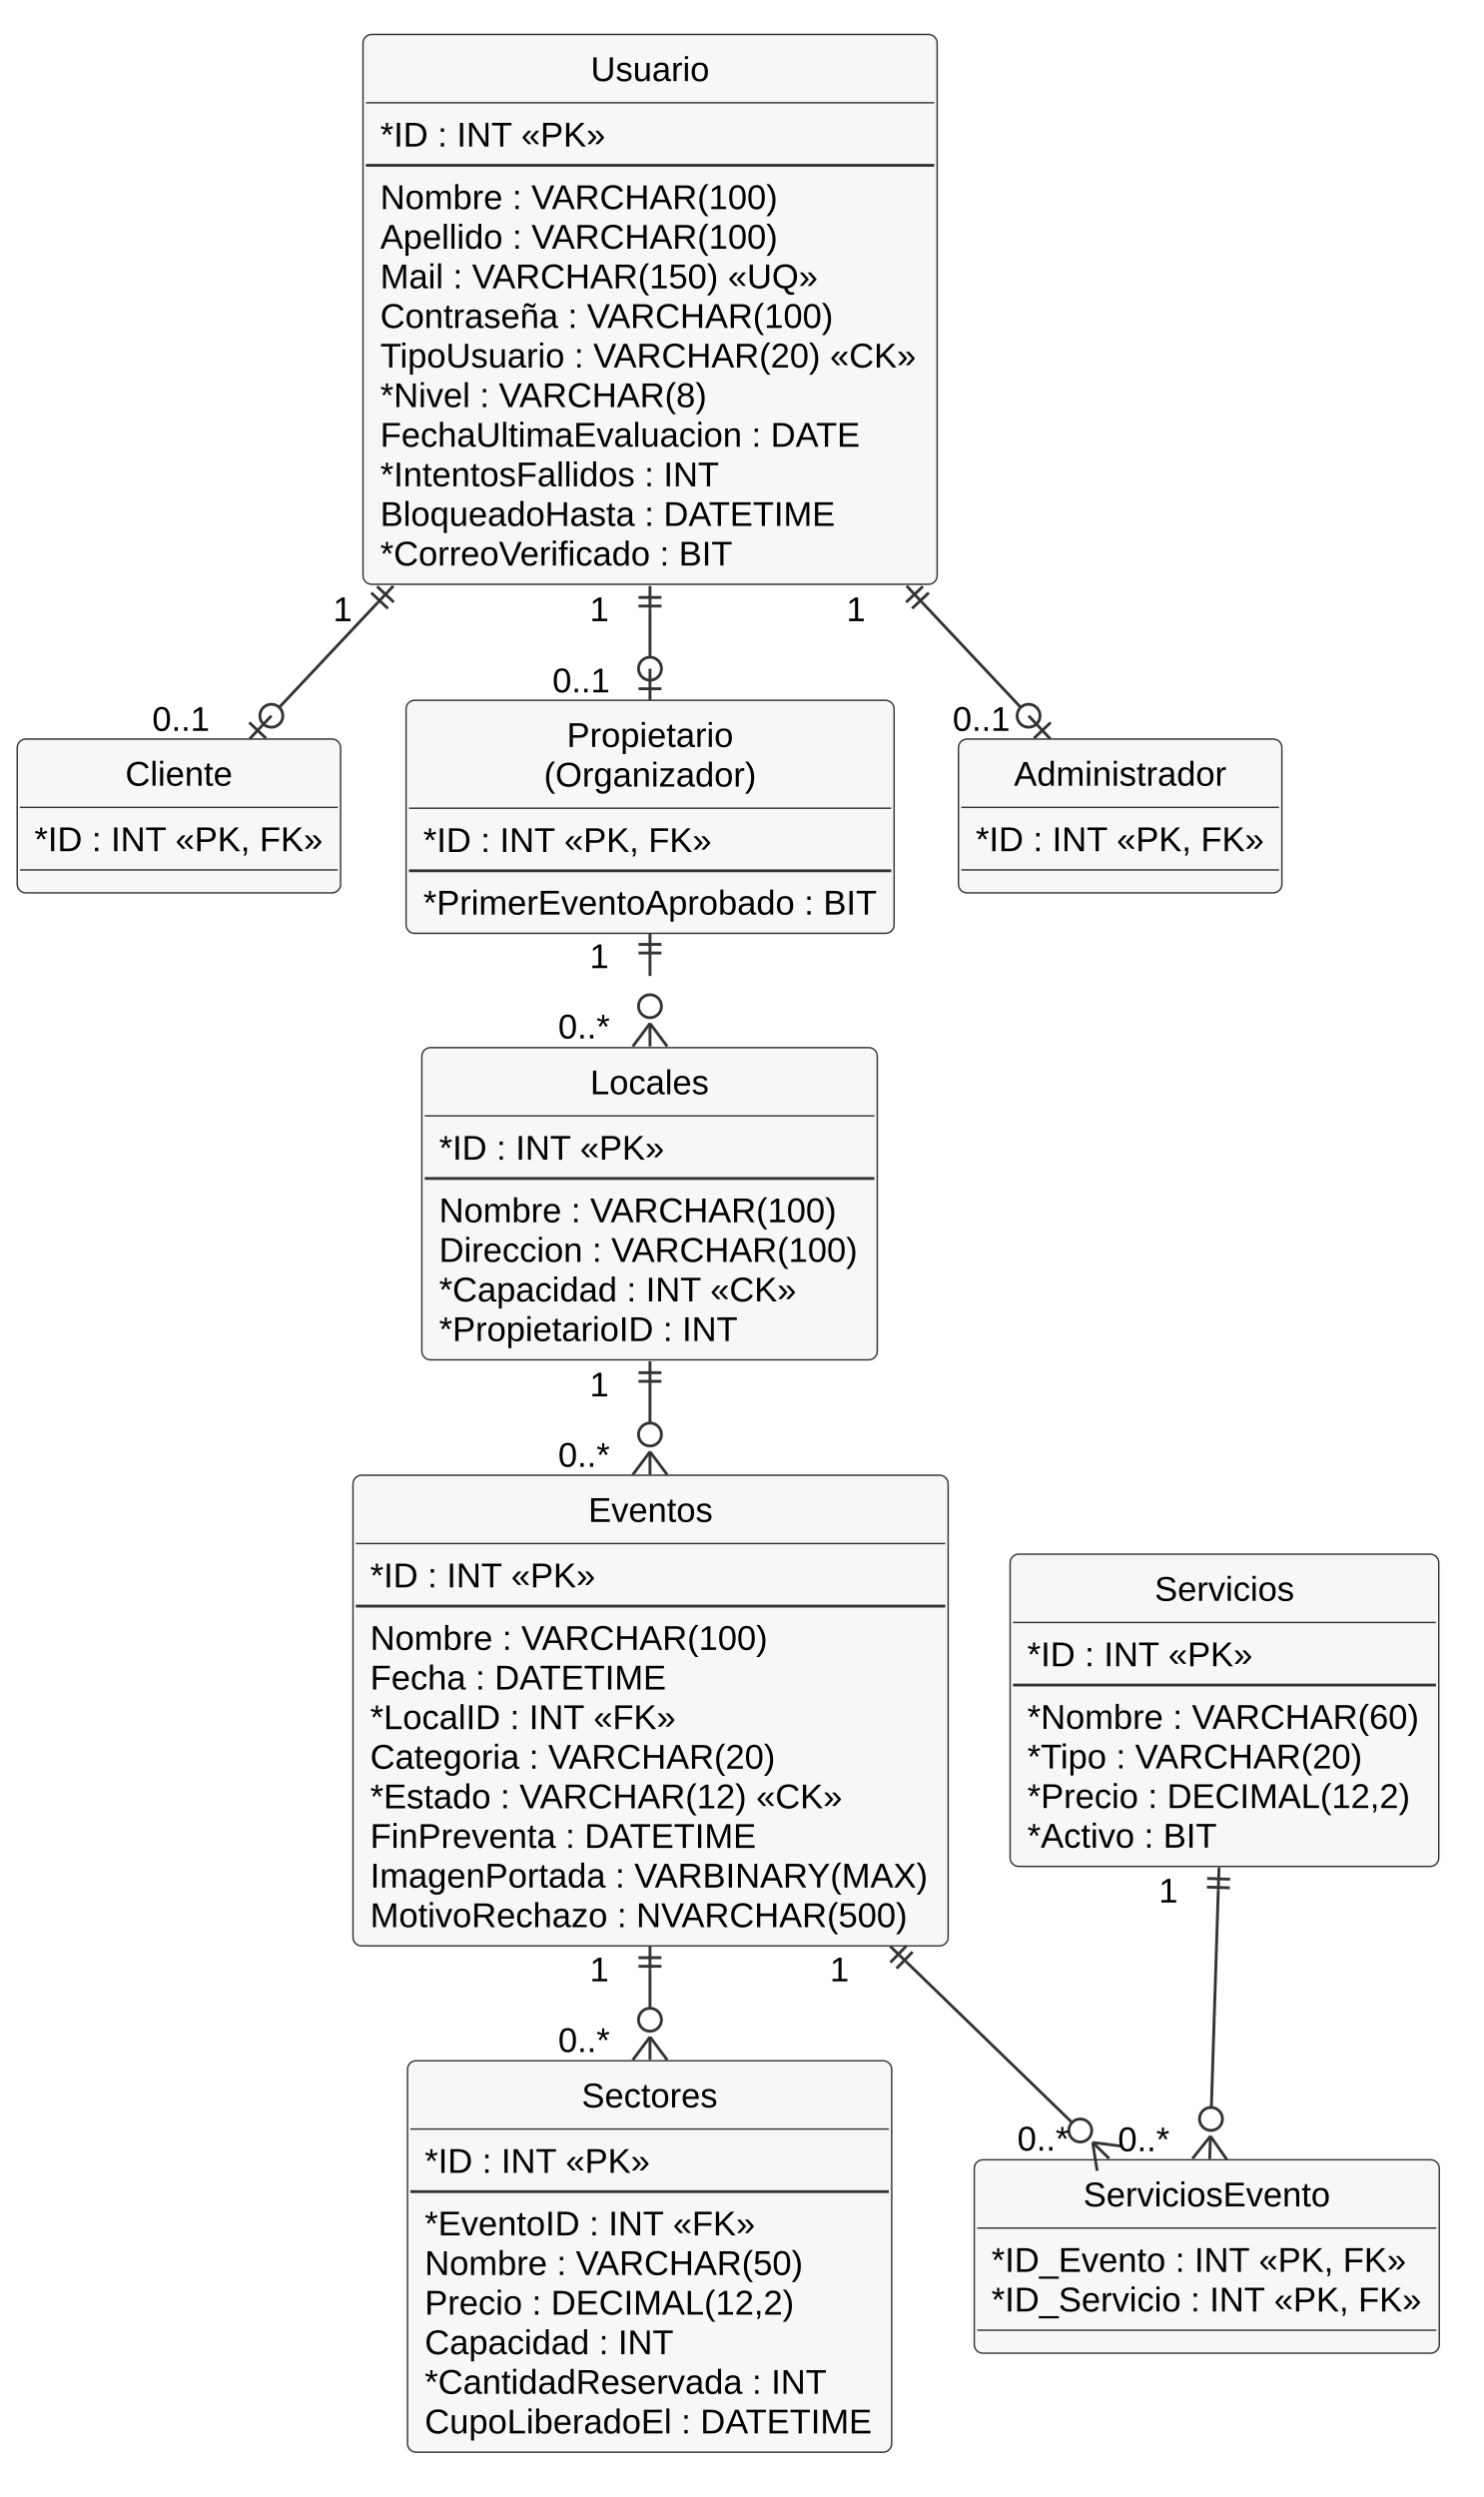
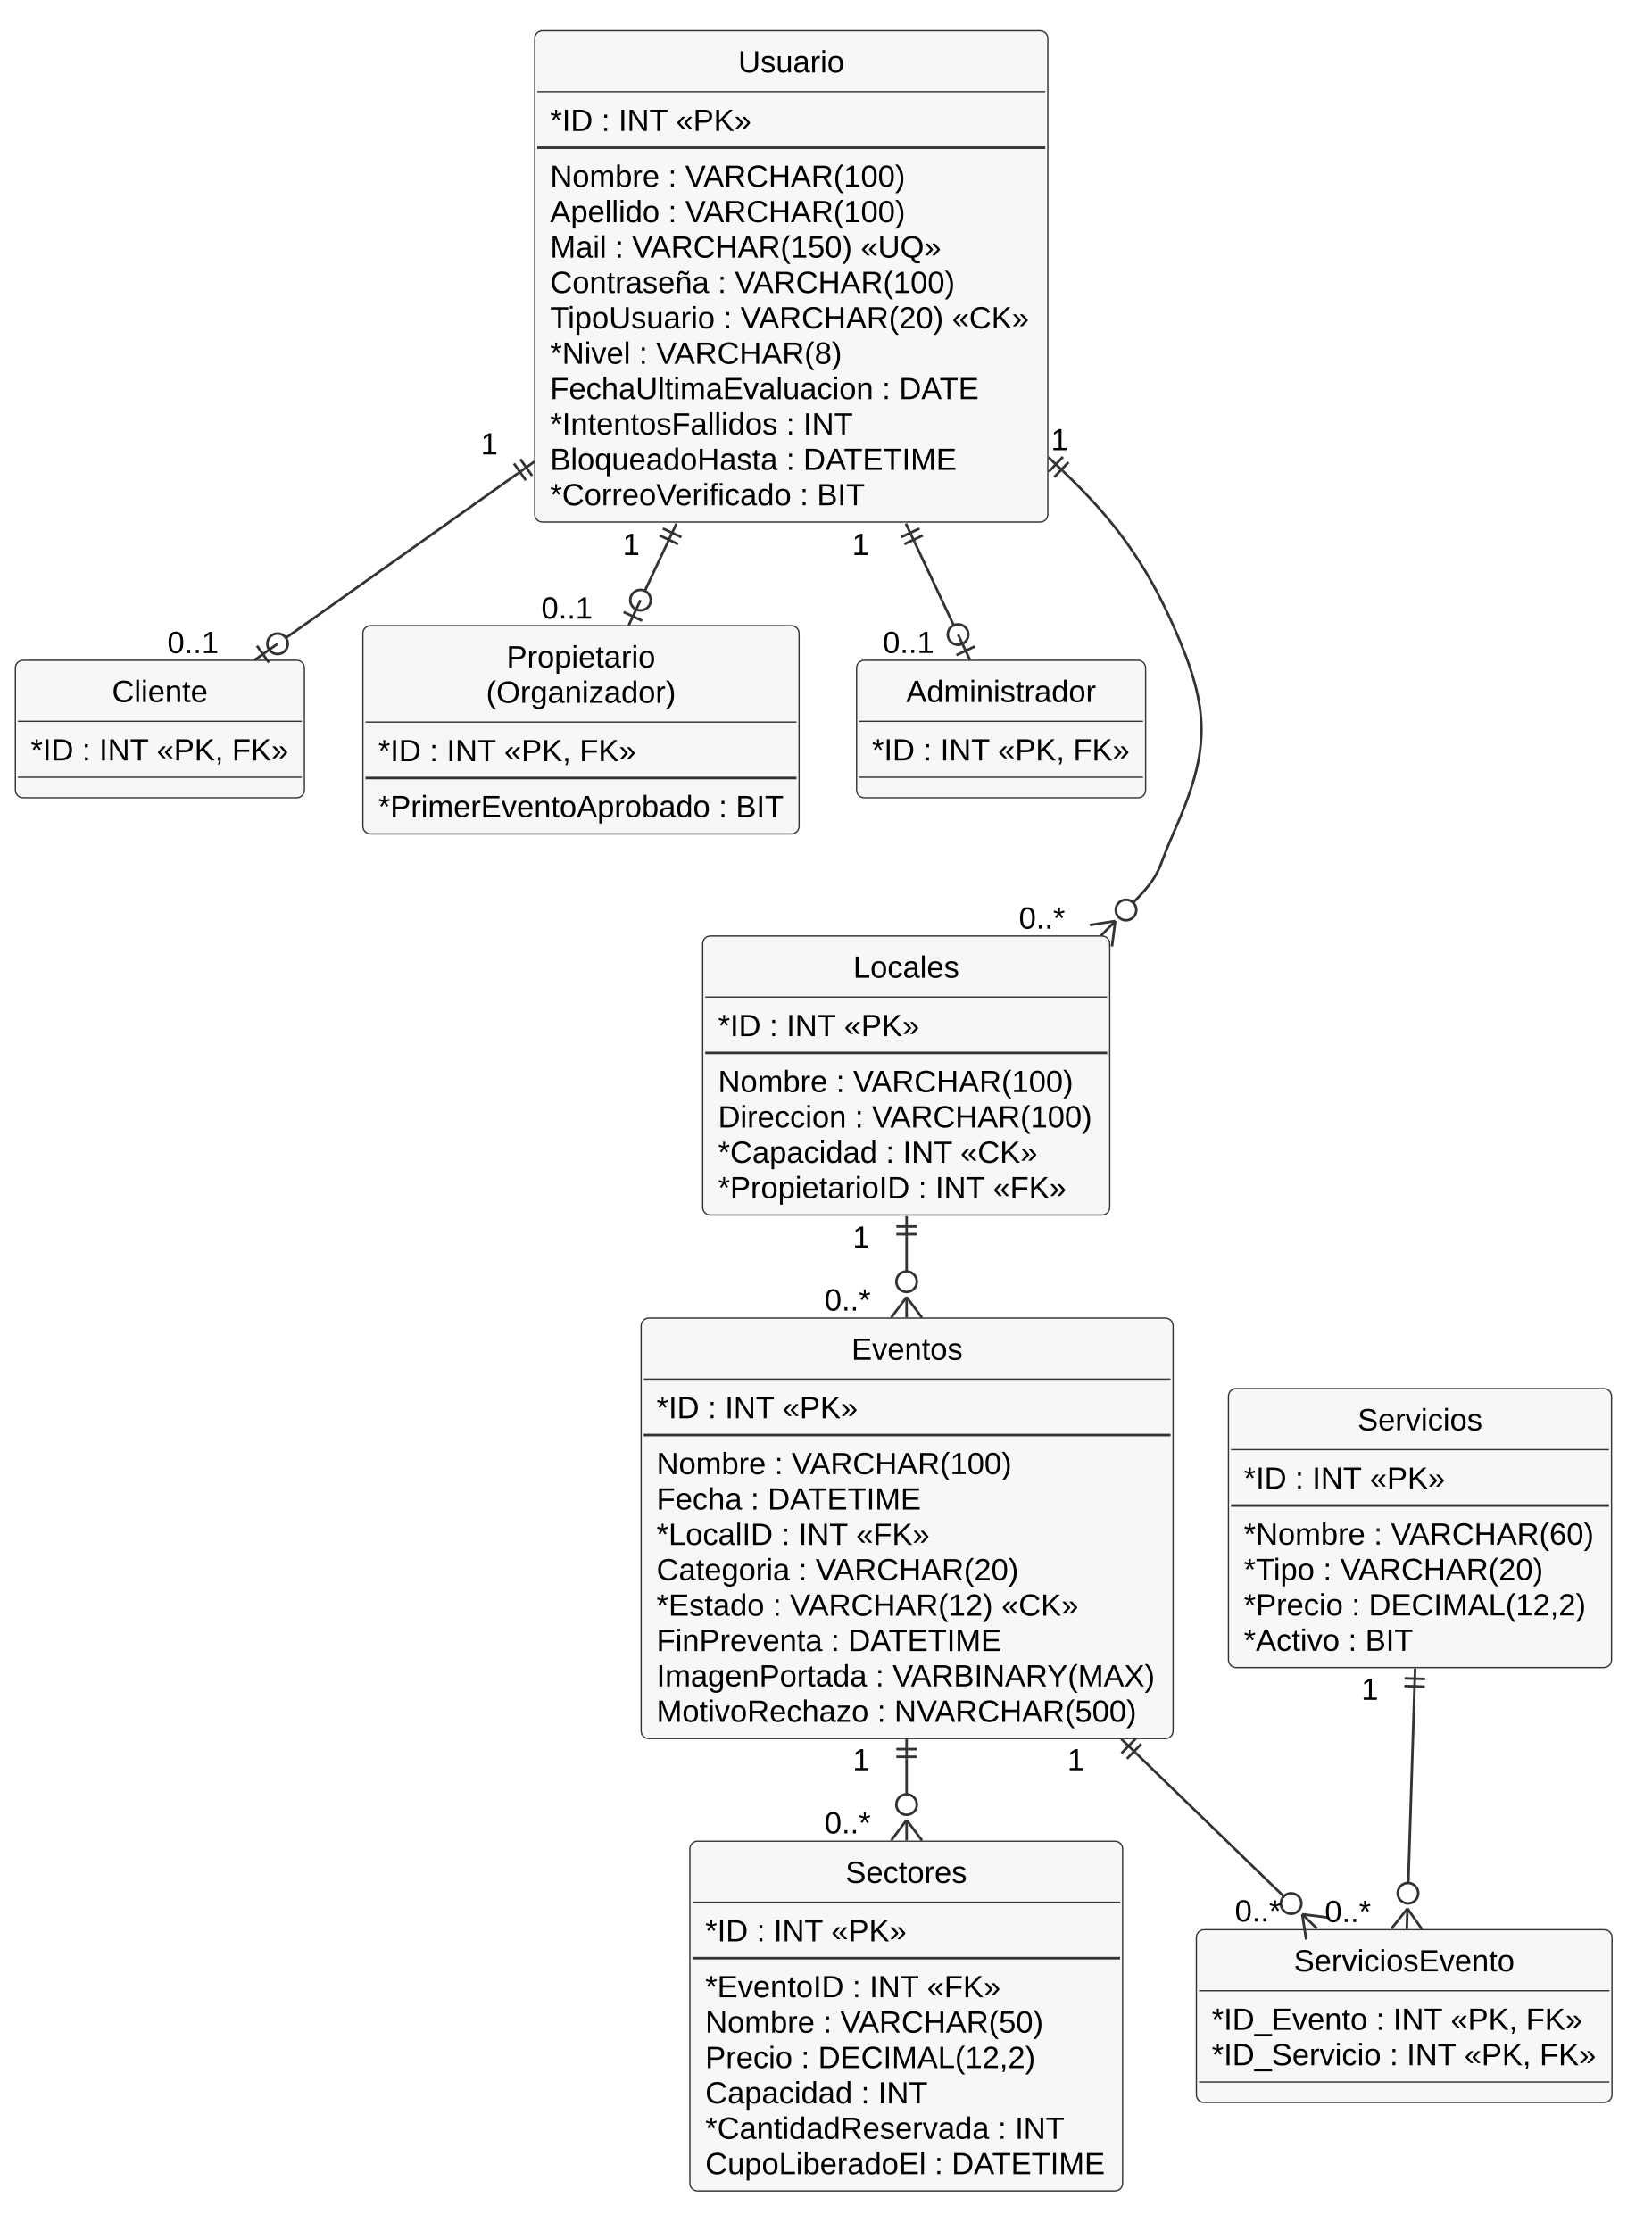
- <svg xmlns="http://www.w3.org/2000/svg" version="1.1" data-diagram-type="CLASS" style="width:517px;height:870px;background:#FFFFFF;" width="517px" height="870px" viewBox="0 0 517 870" zoomAndPan="magnify" preserveAspectRatio="none" contentStyleType="text/css">
+ <svg xmlns="http://www.w3.org/2000/svg" version="1.1" data-diagram-type="CLASS" style="width:644px;height:870px;background:#FFFFFF;" width="644px" height="870px" viewBox="0 0 644 870" zoomAndPan="magnify" preserveAspectRatio="none" contentStyleType="text/css">
  <defs />
  <g font-family="sans-serif" lengthAdjust="spacing">
-     <g class="entity" data-qualified-name="Usuario" id="ent0001" data-source-line="9">
-       <rect x="126.5" y="12" width="200.063" height="191.586" fill="#F7F7F7" style="stroke:#333;stroke-width:0.5;" rx="3" ry="3" />
-       <text x="205.856" y="28.256" fill="#000" font-size="12" textLength="41.35" font-family="Arial">Usuario</text>
-       <line x1="127.5" y1="35.799" x2="325.563" y2="35.799" style="stroke:#333;stroke-width:0.5;" />
-       <text x="132.5" y="51.055" fill="#000" font-size="12" textLength="78.691" font-family="Arial">*ID : INT «PK»</text>
-       <line x1="127.5" y1="57.598" x2="325.563" y2="57.598" style="stroke:#333;stroke-width:1;" />
-       <text x="132.5" y="72.854" fill="#000" font-size="12" textLength="139.371" font-family="Arial">Nombre : VARCHAR(100)</text>
-       <text x="132.5" y="86.652" fill="#000" font-size="12" textLength="139.389" font-family="Arial">Apellido : VARCHAR(100)</text>
-       <text x="132.5" y="100.451" fill="#000" font-size="12" textLength="153.375" font-family="Arial">Mail : VARCHAR(150) «UQ»</text>
-       <text x="132.5" y="114.25" fill="#000" font-size="12" textLength="158.73" font-family="Arial">Contraseña : VARCHAR(100)</text>
-       <text x="132.5" y="128.049" fill="#000" font-size="12" textLength="188.063" font-family="Arial">TipoUsuario : VARCHAR(20) «CK»</text>
-       <text x="132.5" y="141.848" fill="#000" font-size="12" textLength="114.686" font-family="Arial">*Nivel : VARCHAR(8)</text>
-       <text x="132.5" y="155.646" fill="#000" font-size="12" textLength="168.064" font-family="Arial">FechaUltimaEvaluacion : DATE</text>
-       <text x="132.5" y="169.445" fill="#000" font-size="12" textLength="118.049" font-family="Arial">*IntentosFallidos : INT</text>
-       <text x="132.5" y="183.244" fill="#000" font-size="12" textLength="159.404" font-family="Arial">BloqueadoHasta : DATETIME</text>
-       <text x="132.5" y="197.043" fill="#000" font-size="12" textLength="123.381" font-family="Arial">*CorreoVerificado : BIT</text>
+     <g class="entity" data-qualified-name="Usuario" id="ent0001" data-source-line="10">
+       <rect x="208.5" y="12" width="200.063" height="191.586" fill="#F7F7F7" style="stroke:#333;stroke-width:0.5;" rx="3" ry="3" />
+       <text x="287.856" y="28.256" fill="#000" font-size="12" textLength="41.35" font-family="Arial">Usuario</text>
+       <line x1="209.5" y1="35.799" x2="407.563" y2="35.799" style="stroke:#333;stroke-width:0.5;" />
+       <text x="214.5" y="51.055" fill="#000" font-size="12" textLength="78.691" font-family="Arial">*ID : INT «PK»</text>
+       <line x1="209.5" y1="57.598" x2="407.563" y2="57.598" style="stroke:#333;stroke-width:1;" />
+       <text x="214.5" y="72.854" fill="#000" font-size="12" textLength="139.371" font-family="Arial">Nombre : VARCHAR(100)</text>
+       <text x="214.5" y="86.652" fill="#000" font-size="12" textLength="139.389" font-family="Arial">Apellido : VARCHAR(100)</text>
+       <text x="214.5" y="100.451" fill="#000" font-size="12" textLength="153.375" font-family="Arial">Mail : VARCHAR(150) «UQ»</text>
+       <text x="214.5" y="114.25" fill="#000" font-size="12" textLength="158.73" font-family="Arial">Contraseña : VARCHAR(100)</text>
+       <text x="214.5" y="128.049" fill="#000" font-size="12" textLength="188.063" font-family="Arial">TipoUsuario : VARCHAR(20) «CK»</text>
+       <text x="214.5" y="141.848" fill="#000" font-size="12" textLength="114.686" font-family="Arial">*Nivel : VARCHAR(8)</text>
+       <text x="214.5" y="155.646" fill="#000" font-size="12" textLength="168.064" font-family="Arial">FechaUltimaEvaluacion : DATE</text>
+       <text x="214.5" y="169.445" fill="#000" font-size="12" textLength="118.049" font-family="Arial">*IntentosFallidos : INT</text>
+       <text x="214.5" y="183.244" fill="#000" font-size="12" textLength="159.404" font-family="Arial">BloqueadoHasta : DATETIME</text>
+       <text x="214.5" y="197.043" fill="#000" font-size="12" textLength="123.381" font-family="Arial">*CorreoVerificado : BIT</text>
    </g>
-     <g class="entity" data-qualified-name="Cliente" id="ent0002" data-source-line="23">
+     <g class="entity" data-qualified-name="Cliente" id="ent0002" data-source-line="24">
      <rect x="6" y="257.5" width="112.693" height="53.598" fill="#F7F7F7" style="stroke:#333;stroke-width:0.5;" rx="3" ry="3" />
      <text x="43.67" y="273.756" fill="#000" font-size="12" textLength="37.354" font-family="Arial">Cliente</text>
      <line x1="7" y1="281.299" x2="117.693" y2="281.299" style="stroke:#333;stroke-width:0.5;" />
      <text x="12" y="296.555" fill="#000" font-size="12" textLength="100.693" font-family="Arial">*ID : INT «PK, FK»</text>
      <line x1="7" y1="303.098" x2="117.693" y2="303.098" style="stroke:#333;stroke-width:0.5;" />
    </g>
-     <g class="entity" data-qualified-name="Propietario" id="ent0003" data-source-line="26">
+     <g class="entity" data-qualified-name="Propietario" id="ent0003" data-source-line="27">
      <rect x="141.5" y="244" width="170.074" height="81.195" fill="#F7F7F7" style="stroke:#333;stroke-width:0.5;" rx="3" ry="3" />
      <text x="197.521" y="260.256" fill="#000" font-size="12" textLength="58.031" font-family="Arial">Propietario</text>
      <text x="189.523" y="274.055" fill="#000" font-size="12" textLength="74.027" font-family="Arial">(Organizador)</text>
      <line x1="142.5" y1="281.598" x2="310.574" y2="281.598" style="stroke:#333;stroke-width:0.5;" />
      <text x="147.5" y="296.854" fill="#000" font-size="12" textLength="100.693" font-family="Arial">*ID : INT «PK, FK»</text>
      <line x1="142.5" y1="303.396" x2="310.574" y2="303.396" style="stroke:#333;stroke-width:1;" />
      <text x="147.5" y="318.652" fill="#000" font-size="12" textLength="158.074" font-family="Arial">*PrimerEventoAprobado : BIT</text>
    </g>
-     <g class="entity" data-qualified-name="Administrador" id="ent0004" data-source-line="31">
+     <g class="entity" data-qualified-name="Administrador" id="ent0004" data-source-line="32">
      <rect x="334" y="257.5" width="112.693" height="53.598" fill="#F7F7F7" style="stroke:#333;stroke-width:0.5;" rx="3" ry="3" />
      <text x="353.333" y="273.756" fill="#000" font-size="12" textLength="74.027" font-family="Arial">Administrador</text>
      <line x1="335" y1="281.299" x2="445.693" y2="281.299" style="stroke:#333;stroke-width:0.5;" />
      <text x="340" y="296.555" fill="#000" font-size="12" textLength="100.693" font-family="Arial">*ID : INT «PK, FK»</text>
      <line x1="335" y1="303.098" x2="445.693" y2="303.098" style="stroke:#333;stroke-width:0.5;" />
    </g>
-     <g class="entity" data-qualified-name="Locales" id="ent0005" data-source-line="34">
-       <rect x="147" y="365" width="158.707" height="108.793" fill="#F7F7F7" style="stroke:#333;stroke-width:0.5;" rx="3" ry="3" />
-       <text x="205.673" y="381.256" fill="#000" font-size="12" textLength="41.361" font-family="Arial">Locales</text>
-       <line x1="148" y1="388.799" x2="304.707" y2="388.799" style="stroke:#333;stroke-width:0.5;" />
-       <text x="153" y="404.055" fill="#000" font-size="12" textLength="78.691" font-family="Arial">*ID : INT «PK»</text>
-       <line x1="148" y1="410.598" x2="304.707" y2="410.598" style="stroke:#333;stroke-width:1;" />
-       <text x="153" y="425.854" fill="#000" font-size="12" textLength="139.371" font-family="Arial">Nombre : VARCHAR(100)</text>
-       <text x="153" y="439.652" fill="#000" font-size="12" textLength="146.707" font-family="Arial">Direccion : VARCHAR(100)</text>
-       <text x="153" y="453.451" fill="#000" font-size="12" textLength="124.729" font-family="Arial">*Capacidad : INT «CK»</text>
-       <text x="153" y="467.25" fill="#000" font-size="12" textLength="104.033" font-family="Arial">*PropietarioID : INT</text>
+     <g class="entity" data-qualified-name="Locales" id="ent0005" data-source-line="35">
+       <rect x="274" y="365" width="158.707" height="108.793" fill="#F7F7F7" style="stroke:#333;stroke-width:0.5;" rx="3" ry="3" />
+       <text x="332.673" y="381.256" fill="#000" font-size="12" textLength="41.361" font-family="Arial">Locales</text>
+       <line x1="275" y1="388.799" x2="431.707" y2="388.799" style="stroke:#333;stroke-width:0.5;" />
+       <text x="280" y="404.055" fill="#000" font-size="12" textLength="78.691" font-family="Arial">*ID : INT «PK»</text>
+       <line x1="275" y1="410.598" x2="431.707" y2="410.598" style="stroke:#333;stroke-width:1;" />
+       <text x="280" y="425.854" fill="#000" font-size="12" textLength="139.371" font-family="Arial">Nombre : VARCHAR(100)</text>
+       <text x="280" y="439.652" fill="#000" font-size="12" textLength="146.707" font-family="Arial">Direccion : VARCHAR(100)</text>
+       <text x="280" y="453.451" fill="#000" font-size="12" textLength="124.729" font-family="Arial">*Capacidad : INT «CK»</text>
+       <text x="280" y="467.25" fill="#000" font-size="12" textLength="136.049" font-family="Arial">*PropietarioID : INT «FK»</text>
    </g>
-     <g class="entity" data-qualified-name="Eventos" id="ent0006" data-source-line="42">
-       <rect x="123" y="514" width="207.404" height="163.988" fill="#F7F7F7" style="stroke:#333;stroke-width:0.5;" rx="3" ry="3" />
-       <text x="205.022" y="530.256" fill="#000" font-size="12" textLength="43.359" font-family="Arial">Eventos</text>
-       <line x1="124" y1="537.799" x2="329.404" y2="537.799" style="stroke:#333;stroke-width:0.5;" />
-       <text x="129" y="553.055" fill="#000" font-size="12" textLength="78.691" font-family="Arial">*ID : INT «PK»</text>
-       <line x1="124" y1="559.598" x2="329.404" y2="559.598" style="stroke:#333;stroke-width:1;" />
-       <text x="129" y="574.854" fill="#000" font-size="12" textLength="139.371" font-family="Arial">Nombre : VARCHAR(100)</text>
-       <text x="129" y="588.652" fill="#000" font-size="12" textLength="104.021" font-family="Arial">Fecha : DATETIME</text>
-       <text x="129" y="602.451" fill="#000" font-size="12" textLength="106.705" font-family="Arial">*LocalID : INT «FK»</text>
-       <text x="129" y="616.25" fill="#000" font-size="12" textLength="142.049" font-family="Arial">Categoria : VARCHAR(20)</text>
-       <text x="129" y="630.049" fill="#000" font-size="12" textLength="165.398" font-family="Arial">*Estado : VARCHAR(12) «CK»</text>
-       <text x="129" y="643.848" fill="#000" font-size="12" textLength="135.369" font-family="Arial">FinPreventa : DATETIME</text>
-       <text x="129" y="657.646" fill="#000" font-size="12" textLength="195.404" font-family="Arial">ImagenPortada : VARBINARY(MAX)</text>
-       <text x="129" y="671.445" fill="#000" font-size="12" textLength="188.063" font-family="Arial">MotivoRechazo : NVARCHAR(500)</text>
+     <g class="entity" data-qualified-name="Eventos" id="ent0006" data-source-line="43">
+       <rect x="250" y="514" width="207.404" height="163.988" fill="#F7F7F7" style="stroke:#333;stroke-width:0.5;" rx="3" ry="3" />
+       <text x="332.022" y="530.256" fill="#000" font-size="12" textLength="43.359" font-family="Arial">Eventos</text>
+       <line x1="251" y1="537.799" x2="456.404" y2="537.799" style="stroke:#333;stroke-width:0.5;" />
+       <text x="256" y="553.055" fill="#000" font-size="12" textLength="78.691" font-family="Arial">*ID : INT «PK»</text>
+       <line x1="251" y1="559.598" x2="456.404" y2="559.598" style="stroke:#333;stroke-width:1;" />
+       <text x="256" y="574.854" fill="#000" font-size="12" textLength="139.371" font-family="Arial">Nombre : VARCHAR(100)</text>
+       <text x="256" y="588.652" fill="#000" font-size="12" textLength="104.021" font-family="Arial">Fecha : DATETIME</text>
+       <text x="256" y="602.451" fill="#000" font-size="12" textLength="106.705" font-family="Arial">*LocalID : INT «FK»</text>
+       <text x="256" y="616.25" fill="#000" font-size="12" textLength="142.049" font-family="Arial">Categoria : VARCHAR(20)</text>
+       <text x="256" y="630.049" fill="#000" font-size="12" textLength="165.398" font-family="Arial">*Estado : VARCHAR(12) «CK»</text>
+       <text x="256" y="643.848" fill="#000" font-size="12" textLength="135.369" font-family="Arial">FinPreventa : DATETIME</text>
+       <text x="256" y="657.646" fill="#000" font-size="12" textLength="195.404" font-family="Arial">ImagenPortada : VARBINARY(MAX)</text>
+       <text x="256" y="671.445" fill="#000" font-size="12" textLength="188.063" font-family="Arial">MotivoRechazo : NVARCHAR(500)</text>
    </g>
-     <g class="entity" data-qualified-name="Sectores" id="ent0007" data-source-line="54">
-       <rect x="142" y="718" width="168.732" height="136.391" fill="#F7F7F7" style="stroke:#333;stroke-width:0.5;" rx="3" ry="3" />
-       <text x="202.688" y="734.256" fill="#000" font-size="12" textLength="47.355" font-family="Arial">Sectores</text>
-       <line x1="143" y1="741.799" x2="309.732" y2="741.799" style="stroke:#333;stroke-width:0.5;" />
-       <text x="148" y="757.055" fill="#000" font-size="12" textLength="78.691" font-family="Arial">*ID : INT «PK»</text>
-       <line x1="143" y1="763.598" x2="309.732" y2="763.598" style="stroke:#333;stroke-width:1;" />
-       <text x="148" y="778.854" fill="#000" font-size="12" textLength="115.377" font-family="Arial">*EventoID : INT «FK»</text>
-       <text x="148" y="792.652" fill="#000" font-size="12" textLength="132.697" font-family="Arial">Nombre : VARCHAR(50)</text>
-       <text x="148" y="806.451" fill="#000" font-size="12" textLength="128.707" font-family="Arial">Precio : DECIMAL(12,2)</text>
-       <text x="148" y="820.25" fill="#000" font-size="12" textLength="86.707" font-family="Arial">Capacidad : INT</text>
-       <text x="148" y="834.049" fill="#000" font-size="12" textLength="140.068" font-family="Arial">*CantidadReservada : INT</text>
-       <text x="148" y="847.848" fill="#000" font-size="12" textLength="156.732" font-family="Arial">CupoLiberadoEl : DATETIME</text>
+     <g class="entity" data-qualified-name="Sectores" id="ent0007" data-source-line="55">
+       <rect x="269" y="718" width="168.732" height="136.391" fill="#F7F7F7" style="stroke:#333;stroke-width:0.5;" rx="3" ry="3" />
+       <text x="329.688" y="734.256" fill="#000" font-size="12" textLength="47.355" font-family="Arial">Sectores</text>
+       <line x1="270" y1="741.799" x2="436.732" y2="741.799" style="stroke:#333;stroke-width:0.5;" />
+       <text x="275" y="757.055" fill="#000" font-size="12" textLength="78.691" font-family="Arial">*ID : INT «PK»</text>
+       <line x1="270" y1="763.598" x2="436.732" y2="763.598" style="stroke:#333;stroke-width:1;" />
+       <text x="275" y="778.854" fill="#000" font-size="12" textLength="115.377" font-family="Arial">*EventoID : INT «FK»</text>
+       <text x="275" y="792.652" fill="#000" font-size="12" textLength="132.697" font-family="Arial">Nombre : VARCHAR(50)</text>
+       <text x="275" y="806.451" fill="#000" font-size="12" textLength="128.707" font-family="Arial">Precio : DECIMAL(12,2)</text>
+       <text x="275" y="820.25" fill="#000" font-size="12" textLength="86.707" font-family="Arial">Capacidad : INT</text>
+       <text x="275" y="834.049" fill="#000" font-size="12" textLength="140.068" font-family="Arial">*CantidadReservada : INT</text>
+       <text x="275" y="847.848" fill="#000" font-size="12" textLength="156.732" font-family="Arial">CupoLiberadoEl : DATETIME</text>
    </g>
-     <g class="entity" data-qualified-name="Servicios" id="ent0008" data-source-line="64">
-       <rect x="352" y="541.5" width="149.367" height="108.793" fill="#F7F7F7" style="stroke:#333;stroke-width:0.5;" rx="3" ry="3" />
-       <text x="402.344" y="557.756" fill="#000" font-size="12" textLength="48.68" font-family="Arial">Servicios</text>
-       <line x1="353" y1="565.299" x2="500.367" y2="565.299" style="stroke:#333;stroke-width:0.5;" />
-       <text x="358" y="580.555" fill="#000" font-size="12" textLength="78.691" font-family="Arial">*ID : INT «PK»</text>
-       <line x1="353" y1="587.098" x2="500.367" y2="587.098" style="stroke:#333;stroke-width:1;" />
-       <text x="358" y="602.354" fill="#000" font-size="12" textLength="137.367" font-family="Arial">*Nombre : VARCHAR(60)</text>
-       <text x="358" y="616.152" fill="#000" font-size="12" textLength="118.031" font-family="Arial">*Tipo : VARCHAR(20)</text>
-       <text x="358" y="629.951" fill="#000" font-size="12" textLength="133.377" font-family="Arial">*Precio : DECIMAL(12,2)</text>
-       <text x="358" y="643.75" fill="#000" font-size="12" textLength="66.018" font-family="Arial">*Activo : BIT</text>
+     <g class="entity" data-qualified-name="Servicios" id="ent0008" data-source-line="65">
+       <rect x="479" y="541.5" width="149.367" height="108.793" fill="#F7F7F7" style="stroke:#333;stroke-width:0.5;" rx="3" ry="3" />
+       <text x="529.344" y="557.756" fill="#000" font-size="12" textLength="48.68" font-family="Arial">Servicios</text>
+       <line x1="480" y1="565.299" x2="627.367" y2="565.299" style="stroke:#333;stroke-width:0.5;" />
+       <text x="485" y="580.555" fill="#000" font-size="12" textLength="78.691" font-family="Arial">*ID : INT «PK»</text>
+       <line x1="480" y1="587.098" x2="627.367" y2="587.098" style="stroke:#333;stroke-width:1;" />
+       <text x="485" y="602.354" fill="#000" font-size="12" textLength="137.367" font-family="Arial">*Nombre : VARCHAR(60)</text>
+       <text x="485" y="616.152" fill="#000" font-size="12" textLength="118.031" font-family="Arial">*Tipo : VARCHAR(20)</text>
+       <text x="485" y="629.951" fill="#000" font-size="12" textLength="133.377" font-family="Arial">*Precio : DECIMAL(12,2)</text>
+       <text x="485" y="643.75" fill="#000" font-size="12" textLength="66.018" font-family="Arial">*Activo : BIT</text>
    </g>
-     <g class="entity" data-qualified-name="ServiciosEvento" id="ent0009" data-source-line="72">
-       <rect x="339.5" y="752.5" width="162.047" height="67.396" fill="#F7F7F7" style="stroke:#333;stroke-width:0.5;" rx="3" ry="3" />
-       <text x="377.504" y="768.756" fill="#000" font-size="12" textLength="86.039" font-family="Arial">ServiciosEvento</text>
-       <line x1="340.5" y1="776.299" x2="500.547" y2="776.299" style="stroke:#333;stroke-width:0.5;" />
-       <text x="345.5" y="791.555" fill="#000" font-size="12" textLength="144.727" font-family="Arial">*ID_Evento : INT «PK, FK»</text>
-       <text x="345.5" y="805.354" fill="#000" font-size="12" textLength="150.047" font-family="Arial">*ID_Servicio : INT «PK, FK»</text>
-       <line x1="340.5" y1="811.896" x2="500.547" y2="811.896" style="stroke:#333;stroke-width:0.5;" />
+     <g class="entity" data-qualified-name="ServiciosEvento" id="ent0009" data-source-line="73">
+       <rect x="466.5" y="752.5" width="162.047" height="67.396" fill="#F7F7F7" style="stroke:#333;stroke-width:0.5;" rx="3" ry="3" />
+       <text x="504.504" y="768.756" fill="#000" font-size="12" textLength="86.039" font-family="Arial">ServiciosEvento</text>
+       <line x1="467.5" y1="776.299" x2="627.547" y2="776.299" style="stroke:#333;stroke-width:0.5;" />
+       <text x="472.5" y="791.555" fill="#000" font-size="12" textLength="144.727" font-family="Arial">*ID_Evento : INT «PK, FK»</text>
+       <text x="472.5" y="805.354" fill="#000" font-size="12" textLength="150.047" font-family="Arial">*ID_Servicio : INT «PK, FK»</text>
+       <line x1="467.5" y1="811.896" x2="627.547" y2="811.896" style="stroke:#333;stroke-width:0.5;" />
    </g>
    <g class="link" data-entity-1="ent0001" data-entity-2="ent0002" id="lnk10" data-link-type="association">
-       <line x1="131.408" y1="204.34" x2="137.237" y2="209.819" style="stroke:#333;stroke-width:1;" />
-       <line x1="129.353" y1="206.526" x2="135.183" y2="212.005" style="stroke:#333;stroke-width:1;" />
-       <line x1="131.583" y1="209.994" x2="137.062" y2="204.164" style="stroke:#333;stroke-width:1;" />
-       <line x1="94.567" y1="249.38" x2="87.034" y2="257.395" style="stroke:#333;stroke-width:1;" />
-       <ellipse cx="94.567" cy="249.38" rx="4" ry="4" fill="none" style="stroke:#333;stroke-width:1;" />
-       <line x1="92.688" y1="257.22" x2="86.858" y2="251.741" style="stroke:#333;stroke-width:1;" />
-       <path d="M131.583,209.994 C113.144,229.613 110.963,231.934 97.306,246.465" style="stroke:#333;stroke-width:1;" fill="none" />
-       <text x="53.034" y="254.651" fill="#000" font-size="12" textLength="33.352" font-family="Arial">0..1    </text>
-       <text x="116.062" y="216.42" fill="#000" font-size="12" textLength="20.01" font-family="Arial">1    </text>
+       <line x1="202.866" y1="179.028" x2="207.494" y2="185.553" style="stroke:#333;stroke-width:1;" />
+       <line x1="200.419" y1="180.763" x2="205.047" y2="187.288" style="stroke:#333;stroke-width:1;" />
+       <line x1="201.917" y1="184.604" x2="208.442" y2="179.976" style="stroke:#333;stroke-width:1;" />
+       <line x1="108.234" y1="251.058" x2="99.262" y2="257.423" style="stroke:#333;stroke-width:1;" />
+       <ellipse cx="108.234" cy="251.058" rx="4" ry="4" fill="none" style="stroke:#333;stroke-width:1;" />
+       <line x1="104.839" y1="258.371" x2="100.21" y2="251.846" style="stroke:#333;stroke-width:1;" />
+       <path d="M201.917,184.604 C163.341,211.968 140.404,228.239 111.497,248.744" style="stroke:#333;stroke-width:1;" fill="none" />
+       <text x="65.262" y="254.679" fill="#000" font-size="12" textLength="33.352" font-family="Arial">0..1    </text>
+       <text x="187.442" y="177.232" fill="#000" font-size="12" textLength="20.01" font-family="Arial">1    </text>
    </g>
    <g class="link" data-entity-1="ent0001" data-entity-2="ent0003" id="lnk11" data-link-type="association">
-       <line x1="222.5" y1="208.164" x2="230.5" y2="208.164" style="stroke:#333;stroke-width:1;" />
-       <line x1="222.5" y1="211.164" x2="230.5" y2="211.164" style="stroke:#333;stroke-width:1;" />
-       <line x1="226.5" y1="212.164" x2="226.5" y2="204.164" style="stroke:#333;stroke-width:1;" />
-       <line x1="226.5" y1="232.978" x2="226.5" y2="243.978" style="stroke:#333;stroke-width:1;" />
-       <ellipse cx="226.5" cy="232.978" rx="4" ry="4" fill="none" style="stroke:#333;stroke-width:1;" />
-       <line x1="230.5" y1="239.978" x2="222.5" y2="239.978" style="stroke:#333;stroke-width:1;" />
-       <path d="M226.5,212.164 C226.5,226.201 226.5,216.962 226.5,228.978" style="stroke:#333;stroke-width:1;" fill="none" />
-       <text x="192.5" y="241.234" fill="#000" font-size="12" textLength="33.352" font-family="Arial">0..1    </text>
-       <text x="205.5" y="216.42" fill="#000" font-size="12" textLength="20.01" font-family="Arial">1    </text>
+       <line x1="258.46" y1="206.083" x2="265.7" y2="209.486" style="stroke:#333;stroke-width:1;" />
+       <line x1="257.184" y1="208.799" x2="264.424" y2="212.201" style="stroke:#333;stroke-width:1;" />
+       <line x1="260.379" y1="211.405" x2="263.781" y2="204.164" style="stroke:#333;stroke-width:1;" />
+       <line x1="249.75" y1="234.023" x2="245.072" y2="243.978" style="stroke:#333;stroke-width:1;" />
+       <ellipse cx="249.75" cy="234.023" rx="4" ry="4" fill="none" style="stroke:#333;stroke-width:1;" />
+       <line x1="250.393" y1="242.059" x2="243.153" y2="238.657" style="stroke:#333;stroke-width:1;" />
+       <path d="M260.379,211.405 C253.783,225.441 257.098,218.386 251.451,230.402" style="stroke:#333;stroke-width:1;" fill="none" />
+       <text x="211.072" y="241.234" fill="#000" font-size="12" textLength="33.352" font-family="Arial">0..1    </text>
+       <text x="242.781" y="216.42" fill="#000" font-size="12" textLength="20.01" font-family="Arial">1    </text>
    </g>
    <g class="link" data-entity-1="ent0001" data-entity-2="ent0004" id="lnk12" data-link-type="association">
-       <line x1="315.763" y1="209.819" x2="321.592" y2="204.34" style="stroke:#333;stroke-width:1;" />
-       <line x1="317.817" y1="212.005" x2="323.647" y2="206.526" style="stroke:#333;stroke-width:1;" />
-       <line x1="321.417" y1="209.994" x2="315.938" y2="204.164" style="stroke:#333;stroke-width:1;" />
-       <line x1="358.433" y1="249.38" x2="365.966" y2="257.395" style="stroke:#333;stroke-width:1;" />
-       <ellipse cx="358.433" cy="249.38" rx="4" ry="4" fill="none" style="stroke:#333;stroke-width:1;" />
-       <line x1="366.142" y1="251.741" x2="360.312" y2="257.22" style="stroke:#333;stroke-width:1;" />
-       <path d="M321.417,209.994 C339.856,229.613 342.037,231.934 355.694,246.465" style="stroke:#333;stroke-width:1;" fill="none" />
-       <text x="331.966" y="254.651" fill="#000" font-size="12" textLength="33.352" font-family="Arial">0..1    </text>
-       <text x="294.938" y="216.42" fill="#000" font-size="12" textLength="20.01" font-family="Arial">1    </text>
+       <line x1="351.3" y1="209.486" x2="358.54" y2="206.083" style="stroke:#333;stroke-width:1;" />
+       <line x1="352.576" y1="212.201" x2="359.816" y2="208.799" style="stroke:#333;stroke-width:1;" />
+       <line x1="356.621" y1="211.405" x2="353.219" y2="204.164" style="stroke:#333;stroke-width:1;" />
+       <line x1="373.555" y1="247.44" x2="378.233" y2="257.395" style="stroke:#333;stroke-width:1;" />
+       <ellipse cx="373.555" cy="247.44" rx="4" ry="4" fill="none" style="stroke:#333;stroke-width:1;" />
+       <line x1="380.152" y1="252.074" x2="372.912" y2="255.476" style="stroke:#333;stroke-width:1;" />
+       <path d="M356.621,211.405 C365.841,231.024 365.025,229.289 371.854,243.82" style="stroke:#333;stroke-width:1;" fill="none" />
+       <text x="344.233" y="254.651" fill="#000" font-size="12" textLength="33.352" font-family="Arial">0..1    </text>
+       <text x="332.219" y="216.42" fill="#000" font-size="12" textLength="20.01" font-family="Arial">1    </text>
    </g>
-     <g class="link" data-entity-1="ent0003" data-entity-2="ent0005" id="lnk13" data-link-type="crowfoot">
-       <line x1="222.5" y1="329.044" x2="230.5" y2="329.044" style="stroke:#333;stroke-width:1;" />
-       <line x1="222.5" y1="332.044" x2="230.5" y2="332.044" style="stroke:#333;stroke-width:1;" />
-       <line x1="226.5" y1="333.044" x2="226.5" y2="325.044" style="stroke:#333;stroke-width:1;" />
-       <line x1="226.5" y1="356.582" x2="232.5" y2="364.582" style="stroke:#333;stroke-width:1;" />
-       <line x1="226.5" y1="356.582" x2="220.5" y2="364.582" style="stroke:#333;stroke-width:1;" />
-       <line x1="226.5" y1="356.582" x2="226.5" y2="364.582" style="stroke:#333;stroke-width:1;" />
-       <ellipse cx="226.5" cy="350.582" rx="4" ry="4" fill="none" style="stroke:#333;stroke-width:1;" />
-       <path d="M226.5,333.044 C226.5,345.449 226.5,333.36 226.5,346.582" style="stroke:#333;stroke-width:1;stroke-dasharray:7,7;" fill="none" />
-       <text x="194.5" y="361.838" fill="#000" font-size="12" textLength="31.348" font-family="Arial">0..*    </text>
-       <text x="205.5" y="337.3" fill="#000" font-size="12" textLength="20.01" font-family="Arial">1    </text>
+     <g class="link" data-entity-1="ent0001" data-entity-2="ent0005" id="lnk13" data-link-type="crowfoot">
+       <line x1="408.942" y1="183.958" x2="414.464" y2="178.17" style="stroke:#333;stroke-width:1;" />
+       <line x1="411.112" y1="186.029" x2="416.634" y2="180.24" style="stroke:#333;stroke-width:1;" />
+       <line x1="414.597" y1="183.825" x2="408.809" y2="178.303" style="stroke:#333;stroke-width:1;" />
+       <line x1="434.875" y1="359.166" x2="433.583" y2="369.082" style="stroke:#333;stroke-width:1;" />
+       <line x1="434.875" y1="359.166" x2="424.994" y2="360.703" style="stroke:#333;stroke-width:1;" />
+       <line x1="434.875" y1="359.166" x2="429.288" y2="364.893" style="stroke:#333;stroke-width:1;" />
+       <ellipse cx="439.065" cy="354.872" rx="4" ry="4" fill="none" style="stroke:#333;stroke-width:1;" />
+       <path d="M414.597,183.825 C434.342,202.662 446.535,219.269 457.5,244 C472.091,276.91 472.155,292.118 457.5,325 C450.927,339.748 453.321,340.258 441.858,352.008" style="stroke:#333;stroke-width:1;" fill="none" />
+       <text x="397.288" y="362.148" fill="#000" font-size="12" textLength="31.348" font-family="Arial">0..*    </text>
+       <text x="409.809" y="175.559" fill="#000" font-size="12" textLength="20.01" font-family="Arial">1    </text>
    </g>
-     <g class="link" data-entity-1="ent0005" data-entity-2="ent0006" id="lnk14" data-link-type="crowfoot">
-       <line x1="222.5" y1="478.28" x2="230.5" y2="478.28" style="stroke:#333;stroke-width:1;" />
-       <line x1="222.5" y1="481.28" x2="230.5" y2="481.28" style="stroke:#333;stroke-width:1;" />
-       <line x1="226.5" y1="482.28" x2="226.5" y2="474.28" style="stroke:#333;stroke-width:1;" />
-       <line x1="226.5" y1="505.808" x2="232.5" y2="513.808" style="stroke:#333;stroke-width:1;" />
-       <line x1="226.5" y1="505.808" x2="220.5" y2="513.808" style="stroke:#333;stroke-width:1;" />
-       <line x1="226.5" y1="505.808" x2="226.5" y2="513.808" style="stroke:#333;stroke-width:1;" />
-       <ellipse cx="226.5" cy="499.808" rx="4" ry="4" fill="none" style="stroke:#333;stroke-width:1;" />
-       <path d="M226.5,482.28 C226.5,494.797 226.5,482.398 226.5,495.808" style="stroke:#333;stroke-width:1;" fill="none" />
-       <text x="194.5" y="511.063" fill="#000" font-size="12" textLength="31.348" font-family="Arial">0..*    </text>
-       <text x="205.5" y="486.535" fill="#000" font-size="12" textLength="20.01" font-family="Arial">1    </text>
+     <g class="link" data-entity-1="ent0005" data-entity-2="ent0006" id="lnk15" data-link-type="crowfoot">
+       <line x1="349.5" y1="478.28" x2="357.5" y2="478.28" style="stroke:#333;stroke-width:1;" />
+       <line x1="349.5" y1="481.28" x2="357.5" y2="481.28" style="stroke:#333;stroke-width:1;" />
+       <line x1="353.5" y1="482.28" x2="353.5" y2="474.28" style="stroke:#333;stroke-width:1;" />
+       <line x1="353.5" y1="505.808" x2="359.5" y2="513.808" style="stroke:#333;stroke-width:1;" />
+       <line x1="353.5" y1="505.808" x2="347.5" y2="513.808" style="stroke:#333;stroke-width:1;" />
+       <line x1="353.5" y1="505.808" x2="353.5" y2="513.808" style="stroke:#333;stroke-width:1;" />
+       <ellipse cx="353.5" cy="499.808" rx="4" ry="4" fill="none" style="stroke:#333;stroke-width:1;" />
+       <path d="M353.5,482.28 C353.5,494.797 353.5,482.398 353.5,495.808" style="stroke:#333;stroke-width:1;" fill="none" />
+       <text x="321.5" y="511.063" fill="#000" font-size="12" textLength="31.348" font-family="Arial">0..*    </text>
+       <text x="332.5" y="486.535" fill="#000" font-size="12" textLength="20.01" font-family="Arial">1    </text>
    </g>
-     <g class="link" data-entity-1="ent0006" data-entity-2="ent0007" id="lnk15" data-link-type="crowfoot">
-       <line x1="222.5" y1="682.093" x2="230.5" y2="682.093" style="stroke:#333;stroke-width:1;" />
-       <line x1="222.5" y1="685.093" x2="230.5" y2="685.093" style="stroke:#333;stroke-width:1;" />
-       <line x1="226.5" y1="686.093" x2="226.5" y2="678.093" style="stroke:#333;stroke-width:1;" />
-       <line x1="226.5" y1="709.714" x2="232.5" y2="717.714" style="stroke:#333;stroke-width:1;" />
-       <line x1="226.5" y1="709.714" x2="220.5" y2="717.714" style="stroke:#333;stroke-width:1;" />
-       <line x1="226.5" y1="709.714" x2="226.5" y2="717.714" style="stroke:#333;stroke-width:1;" />
-       <ellipse cx="226.5" cy="703.714" rx="4" ry="4" fill="none" style="stroke:#333;stroke-width:1;" />
-       <path d="M226.5,686.093 C226.5,699.31 226.5,686.875 226.5,699.714" style="stroke:#333;stroke-width:1;" fill="none" />
-       <text x="194.5" y="714.97" fill="#000" font-size="12" textLength="31.348" font-family="Arial">0..*    </text>
-       <text x="205.5" y="690.349" fill="#000" font-size="12" textLength="20.01" font-family="Arial">1    </text>
+     <g class="link" data-entity-1="ent0006" data-entity-2="ent0007" id="lnk16" data-link-type="crowfoot">
+       <line x1="349.5" y1="682.093" x2="357.5" y2="682.093" style="stroke:#333;stroke-width:1;" />
+       <line x1="349.5" y1="685.093" x2="357.5" y2="685.093" style="stroke:#333;stroke-width:1;" />
+       <line x1="353.5" y1="686.093" x2="353.5" y2="678.093" style="stroke:#333;stroke-width:1;" />
+       <line x1="353.5" y1="709.714" x2="359.5" y2="717.714" style="stroke:#333;stroke-width:1;" />
+       <line x1="353.5" y1="709.714" x2="347.5" y2="717.714" style="stroke:#333;stroke-width:1;" />
+       <line x1="353.5" y1="709.714" x2="353.5" y2="717.714" style="stroke:#333;stroke-width:1;" />
+       <ellipse cx="353.5" cy="703.714" rx="4" ry="4" fill="none" style="stroke:#333;stroke-width:1;" />
+       <path d="M353.5,686.093 C353.5,699.31 353.5,686.875 353.5,699.714" style="stroke:#333;stroke-width:1;" fill="none" />
+       <text x="321.5" y="714.97" fill="#000" font-size="12" textLength="31.348" font-family="Arial">0..*    </text>
+       <text x="332.5" y="690.349" fill="#000" font-size="12" textLength="20.01" font-family="Arial">1    </text>
    </g>
-     <g class="link" data-entity-1="ent0006" data-entity-2="ent0009" id="lnk16" data-link-type="crowfoot">
-       <line x1="310.27" y1="683.749" x2="315.837" y2="678.004" style="stroke:#333;stroke-width:1;" />
-       <line x1="312.424" y1="685.837" x2="317.992" y2="680.092" style="stroke:#333;stroke-width:1;" />
-       <line x1="315.926" y1="683.66" x2="310.181" y2="678.093" style="stroke:#333;stroke-width:1;" />
-       <line x1="380.752" y1="746.481" x2="390.673" y2="747.74" style="stroke:#333;stroke-width:1;" />
-       <line x1="380.752" y1="746.481" x2="382.322" y2="756.357" style="stroke:#333;stroke-width:1;" />
-       <line x1="380.752" y1="746.481" x2="386.497" y2="752.049" style="stroke:#333;stroke-width:1;" />
-       <ellipse cx="376.443" cy="742.306" rx="4" ry="4" fill="none" style="stroke:#333;stroke-width:1;" />
-       <path d="M315.926,683.66 C342.794,709.698 352.381,718.988 373.571,739.522" style="stroke:#333;stroke-width:1;" fill="none" />
-       <text x="354.497" y="749.305" fill="#000" font-size="12" textLength="31.348" font-family="Arial">0..*    </text>
-       <text x="289.181" y="690.349" fill="#000" font-size="12" textLength="20.01" font-family="Arial">1    </text>
+     <g class="link" data-entity-1="ent0006" data-entity-2="ent0009" id="lnk17" data-link-type="crowfoot">
+       <line x1="437.27" y1="683.749" x2="442.837" y2="678.004" style="stroke:#333;stroke-width:1;" />
+       <line x1="439.424" y1="685.837" x2="444.992" y2="680.092" style="stroke:#333;stroke-width:1;" />
+       <line x1="442.926" y1="683.66" x2="437.181" y2="678.093" style="stroke:#333;stroke-width:1;" />
+       <line x1="507.752" y1="746.481" x2="517.673" y2="747.74" style="stroke:#333;stroke-width:1;" />
+       <line x1="507.752" y1="746.481" x2="509.322" y2="756.357" style="stroke:#333;stroke-width:1;" />
+       <line x1="507.752" y1="746.481" x2="513.497" y2="752.049" style="stroke:#333;stroke-width:1;" />
+       <ellipse cx="503.443" cy="742.306" rx="4" ry="4" fill="none" style="stroke:#333;stroke-width:1;" />
+       <path d="M442.926,683.66 C469.794,709.698 479.381,718.988 500.571,739.522" style="stroke:#333;stroke-width:1;" fill="none" />
+       <text x="481.497" y="749.305" fill="#000" font-size="12" textLength="31.348" font-family="Arial">0..*    </text>
+       <text x="416.181" y="690.349" fill="#000" font-size="12" textLength="20.01" font-family="Arial">1    </text>
    </g>
-     <g class="link" data-entity-1="ent0008" data-entity-2="ent0009" id="lnk17" data-link-type="crowfoot">
-       <line x1="420.663" y1="654.492" x2="428.659" y2="654.747" style="stroke:#333;stroke-width:1;" />
-       <line x1="420.567" y1="657.491" x2="428.563" y2="657.746" style="stroke:#333;stroke-width:1;" />
-       <line x1="424.533" y1="658.618" x2="424.789" y2="650.622" style="stroke:#333;stroke-width:1;" />
-       <line x1="421.8" y1="744.271" x2="427.542" y2="752.459" style="stroke:#333;stroke-width:1;" />
-       <line x1="421.8" y1="744.271" x2="415.548" y2="752.076" style="stroke:#333;stroke-width:1;" />
-       <line x1="421.8" y1="744.271" x2="421.545" y2="752.267" style="stroke:#333;stroke-width:1;" />
-       <ellipse cx="421.991" cy="738.274" rx="4" ry="4" fill="none" style="stroke:#333;stroke-width:1;" />
-       <path d="M424.533,658.618 C423.487,691.394 423.013,706.27 422.119,734.276" style="stroke:#333;stroke-width:1;" fill="none" />
-       <text x="389.545" y="749.523" fill="#000" font-size="12" textLength="31.348" font-family="Arial">0..*    </text>
-       <text x="403.789" y="662.878" fill="#000" font-size="12" textLength="20.01" font-family="Arial">1    </text>
+     <g class="link" data-entity-1="ent0008" data-entity-2="ent0009" id="lnk18" data-link-type="crowfoot">
+       <line x1="547.663" y1="654.492" x2="555.659" y2="654.747" style="stroke:#333;stroke-width:1;" />
+       <line x1="547.567" y1="657.491" x2="555.563" y2="657.746" style="stroke:#333;stroke-width:1;" />
+       <line x1="551.533" y1="658.618" x2="551.789" y2="650.622" style="stroke:#333;stroke-width:1;" />
+       <line x1="548.8" y1="744.271" x2="554.542" y2="752.459" style="stroke:#333;stroke-width:1;" />
+       <line x1="548.8" y1="744.271" x2="542.548" y2="752.076" style="stroke:#333;stroke-width:1;" />
+       <line x1="548.8" y1="744.271" x2="548.545" y2="752.267" style="stroke:#333;stroke-width:1;" />
+       <ellipse cx="548.991" cy="738.274" rx="4" ry="4" fill="none" style="stroke:#333;stroke-width:1;" />
+       <path d="M551.533,658.618 C550.487,691.394 550.013,706.27 549.119,734.276" style="stroke:#333;stroke-width:1;" fill="none" />
+       <text x="516.545" y="749.523" fill="#000" font-size="12" textLength="31.348" font-family="Arial">0..*    </text>
+       <text x="530.789" y="662.878" fill="#000" font-size="12" textLength="20.01" font-family="Arial">1    </text>
    </g>
  </g>
</svg>
